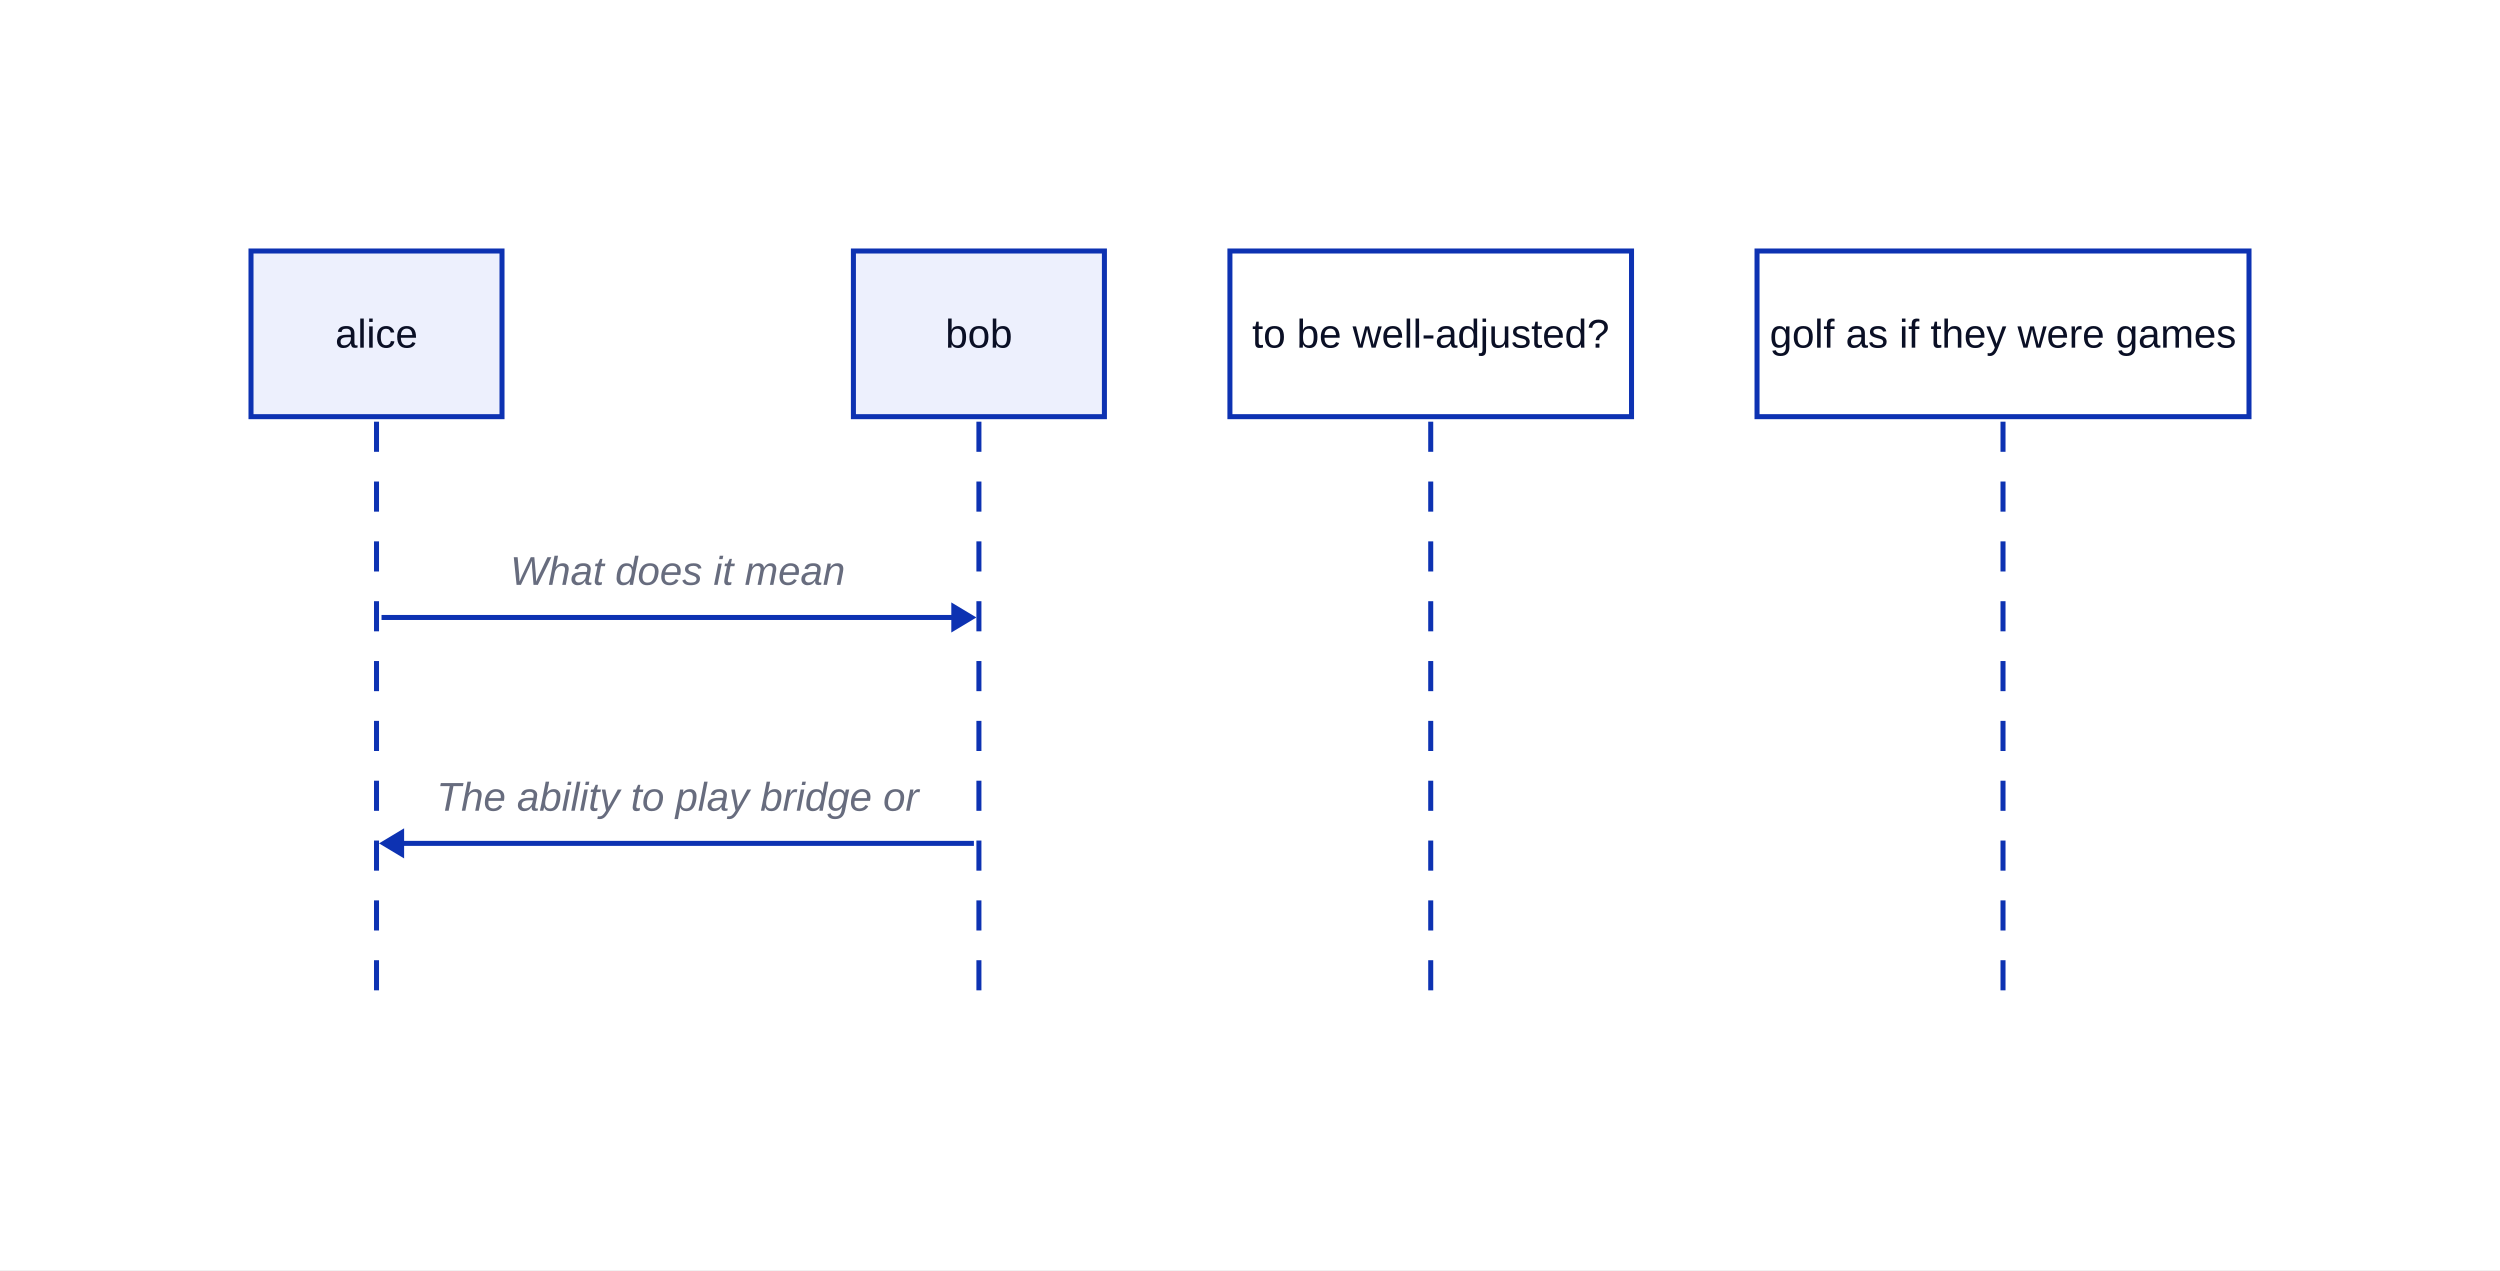
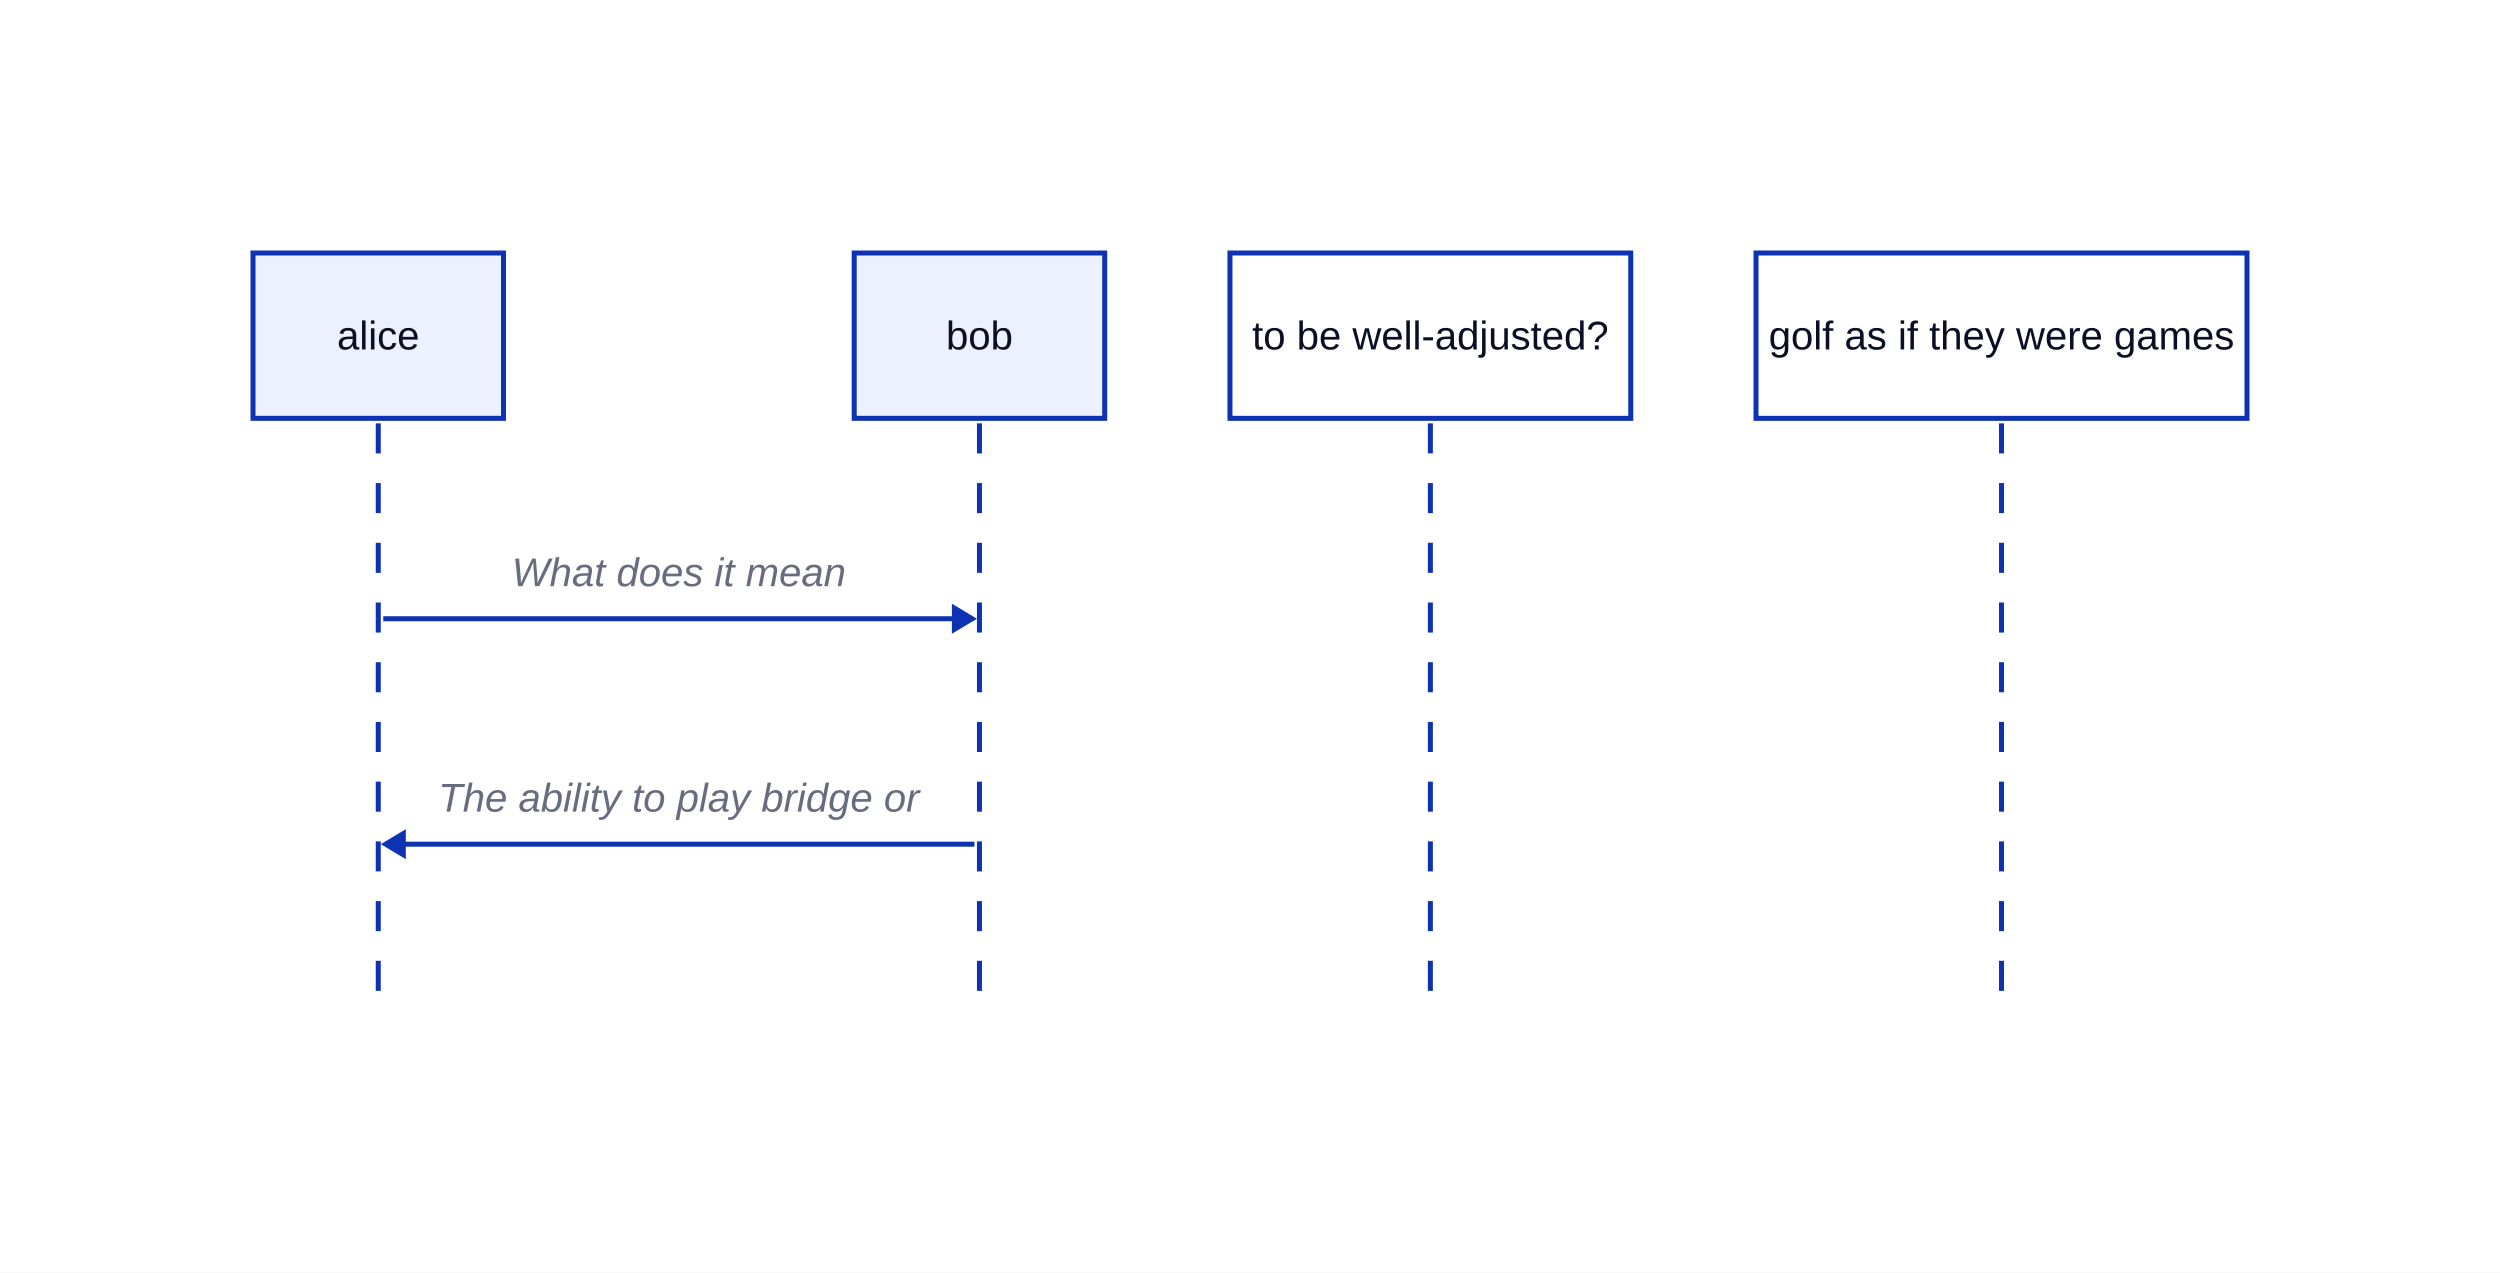
- <svg xmlns="http://www.w3.org/2000/svg" width="996" height="506" viewBox="-88 -48 996 506" data-d2-version="0.2.0">
+ <svg xmlns="http://www.w3.org/2000/svg" width="998" height="508" viewBox="-89 -49 998 508" data-d2-version="0.2.0" class="d2-1337931307 d2-svg">
  <defs>
-     <mask id="edge-label-mask" maskUnits="userSpaceOnUse" x="-88" y="-48" width="996" height="506">
-       <rect x="-88" y="-48" width="996" height="506" fill="white" />
+     <mask id="edge-label-mask" maskUnits="userSpaceOnUse" x="-89" y="-49" width="998" height="508">
+       <rect x="-89" y="-49" width="998" height="508" fill="white" />
      <rect x="118" y="169" width="128" height="21" fill="black" />
      <rect x="88" y="259" width="188" height="21" fill="black" />
    </mask>
    <marker id="mk-161592640" markerWidth="10" markerHeight="12" refX="7" refY="6" viewBox="0 0 10 12" orient="auto" markerUnits="userSpaceOnUse">
      <polygon points="0,0 10,6 0,12" fill="#0D32B2" stroke-width="2" />
    </marker>
  </defs>
-   <rect x="-88" y="-48" width="996" height="506" rx="0" fill="#FFFFFF" stroke-width="0" />
+   <rect x="-89" y="-49" width="998" height="508" rx="0" fill="#FFFFFF" stroke-width="0" />
  <g id="base-layer">
    <rect x="12" y="52" width="100" height="66" fill="#EDF0FD" stroke="#0D32B2" stroke-width="2" rx="0" ry="0" />
    <rect x="252" y="52" width="100" height="66" fill="#EDF0FD" stroke="#0D32B2" stroke-width="2" rx="0" ry="0" />
    <rect x="402" y="52" width="160" height="66" fill="#FFFFFF" stroke="#0D32B2" stroke-width="2" rx="0" ry="0" />
    <rect x="612" y="52" width="196" height="66" fill="#FFFFFF" stroke="#0D32B2" stroke-width="2" rx="0" ry="0" />
    <path d="M 62 120 L 62 357" stroke="#0D32B2" fill="none" stroke-width="2" stroke-dasharray="12,11.839" />
    <path d="M 302 120 L 302 357" stroke="#0D32B2" fill="none" stroke-width="2" stroke-dasharray="12,11.839" />
    <path d="M 482 120 L 482 357" stroke="#0D32B2" fill="none" stroke-width="2" stroke-dasharray="12,11.839" />
    <path d="M 710 120 L 710 357" stroke="#0D32B2" fill="none" stroke-width="2" stroke-dasharray="12,11.839" />
    <path d="M 64 198 L 298 198" fill="none" stroke="#0D32B2" stroke-width="2" marker-end="url(#mk-161592640)" mask="url(#edge-label-mask)" />
    <text x="182" y="185" text-anchor="middle" dominant-baseline="alphabetic" font-family="Arial, sans-serif" font-size="16" style="fill: #676C7E; font-style: italic">What does it mean</text>
    <path d="M 300 288 L 66 288" fill="none" stroke="#0D32B2" stroke-width="2" marker-end="url(#mk-161592640)" mask="url(#edge-label-mask)" />
    <text x="182" y="275" text-anchor="middle" dominant-baseline="alphabetic" font-family="Arial, sans-serif" font-size="16" style="fill: #676C7E; font-style: italic">The ability to play bridge or</text>
    <text x="62" y="90.5" text-anchor="middle" dominant-baseline="alphabetic" font-family="Arial, sans-serif" font-size="16" style="fill: #0A0F25">alice</text>
    <text x="302" y="90.5" text-anchor="middle" dominant-baseline="alphabetic" font-family="Arial, sans-serif" font-size="16" style="fill: #0A0F25">bob</text>
    <text x="482" y="90.5" text-anchor="middle" dominant-baseline="alphabetic" font-family="Arial, sans-serif" font-size="16" style="fill: #0A0F25">to be well-adjusted?</text>
    <text x="710" y="90.5" text-anchor="middle" dominant-baseline="alphabetic" font-family="Arial, sans-serif" font-size="16" style="fill: #0A0F25">golf as if they were games</text>
  </g>
</svg>
